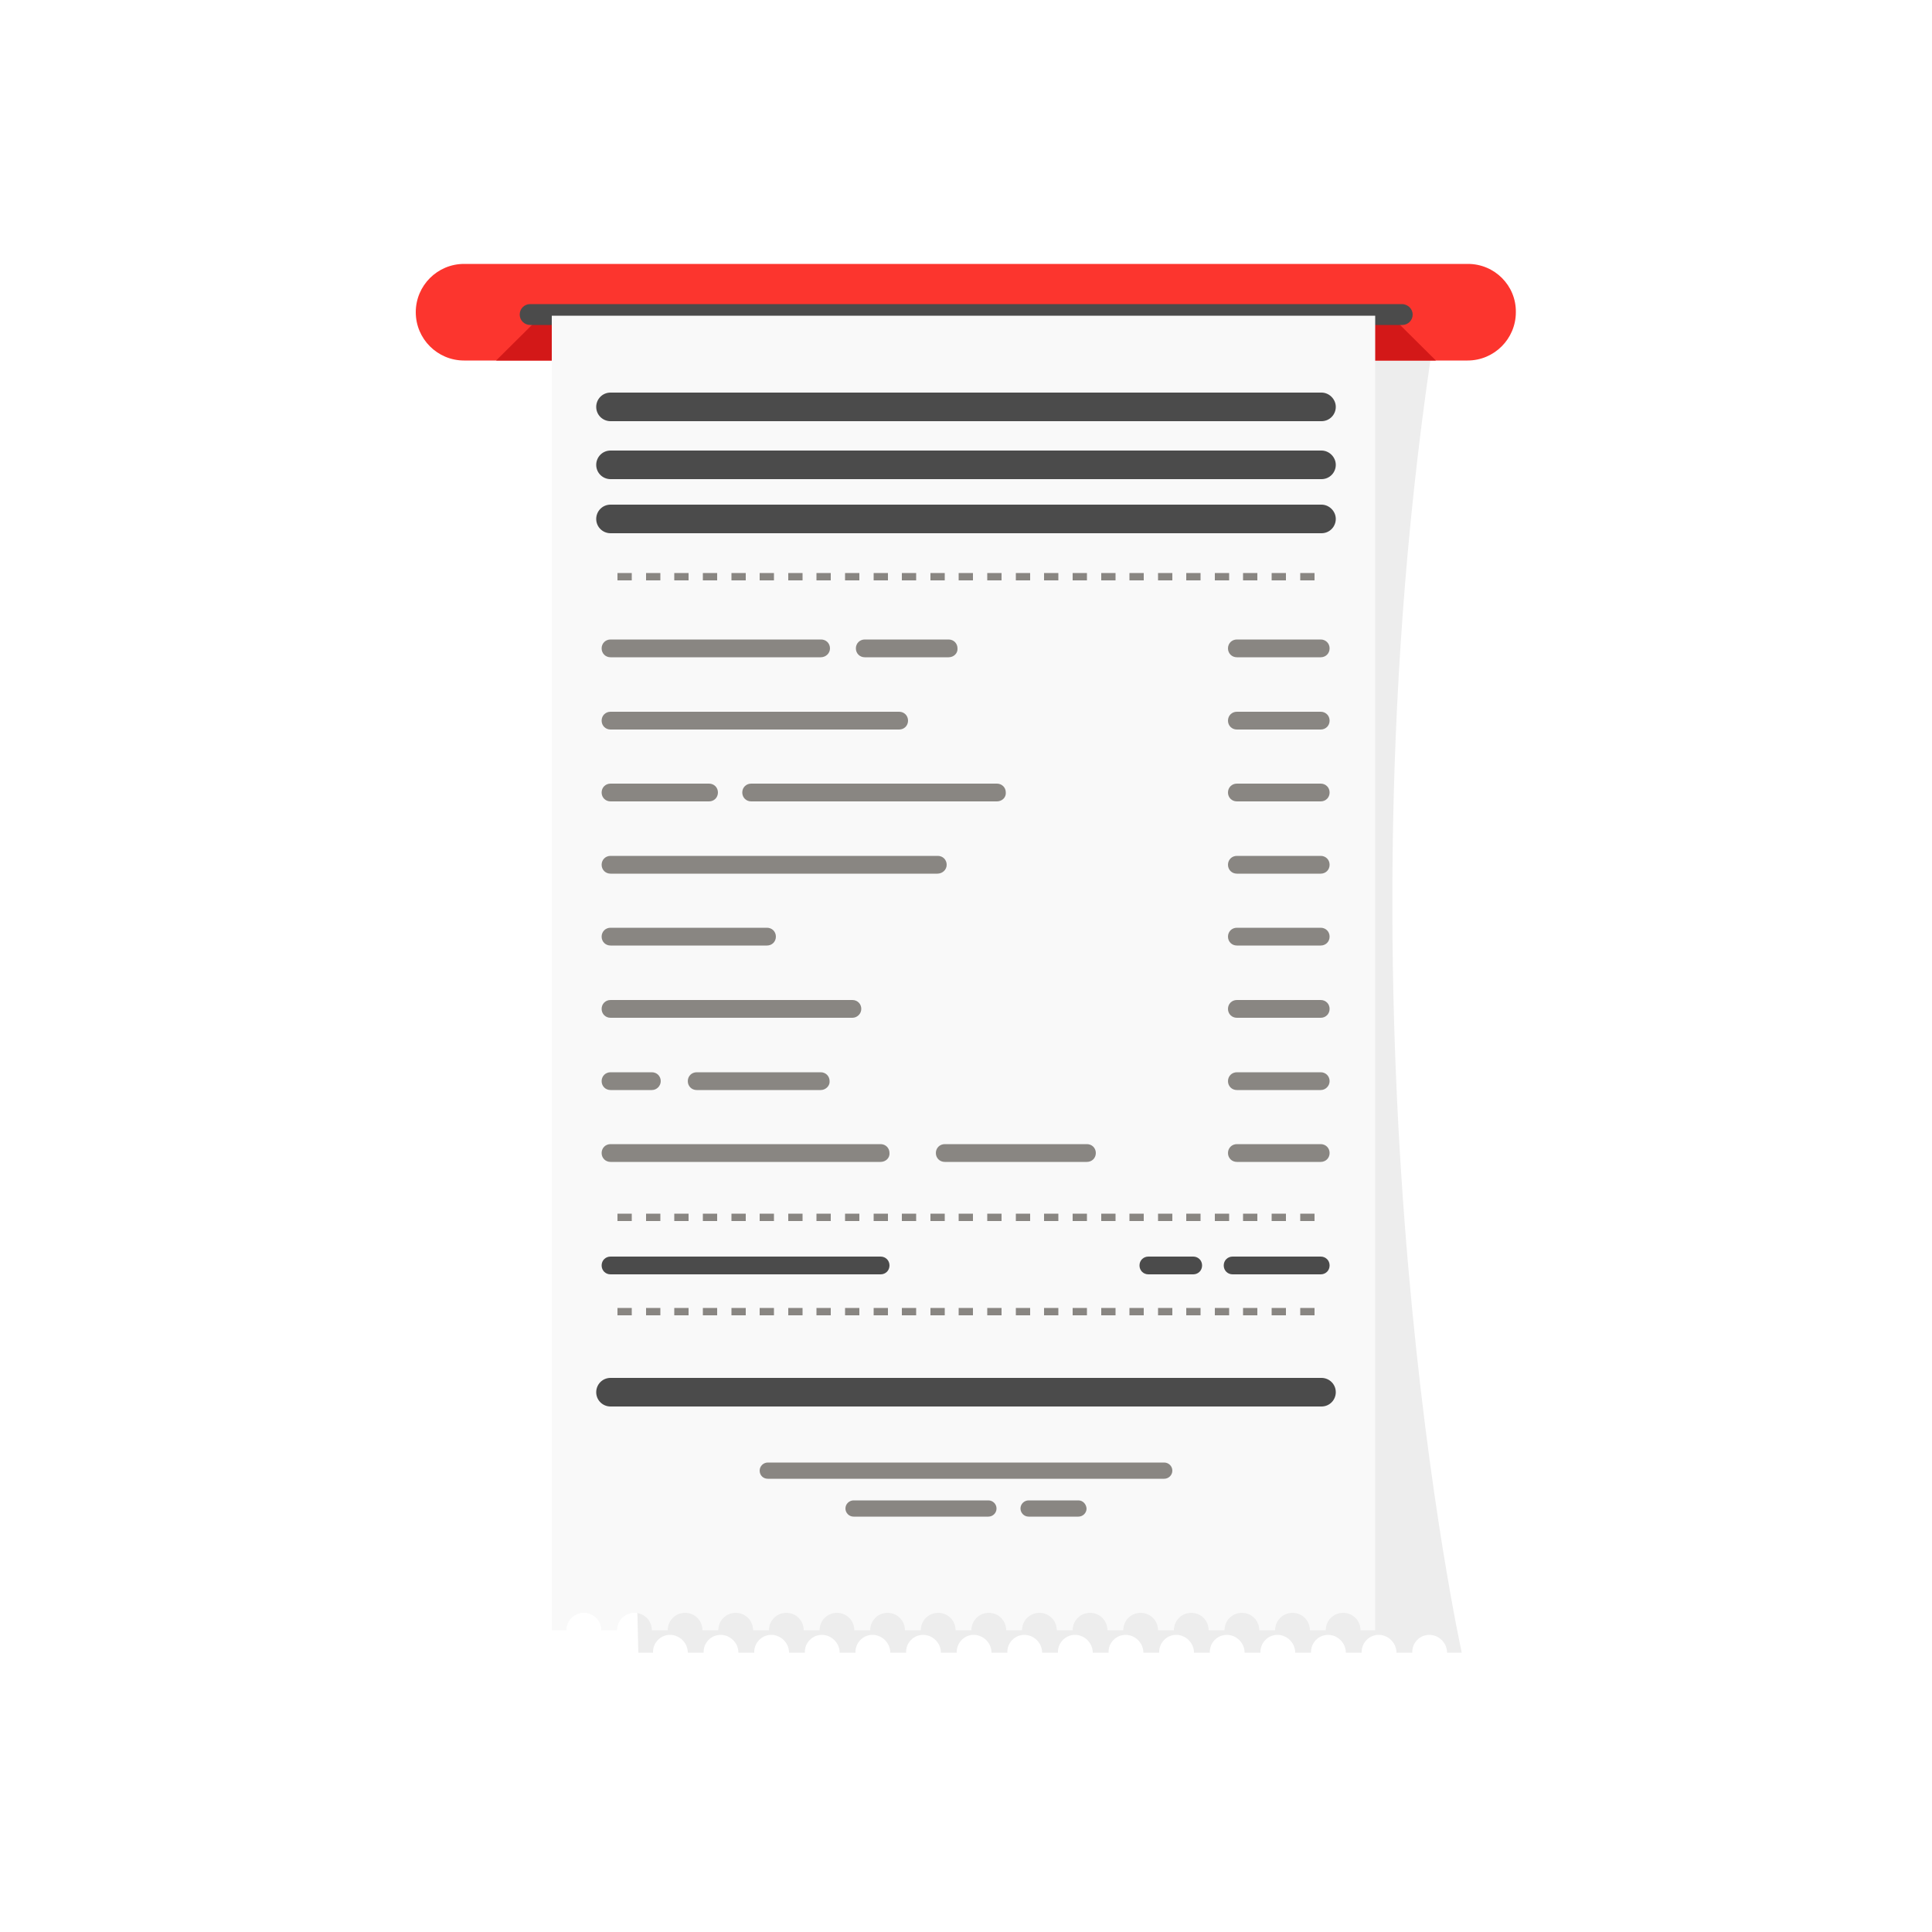
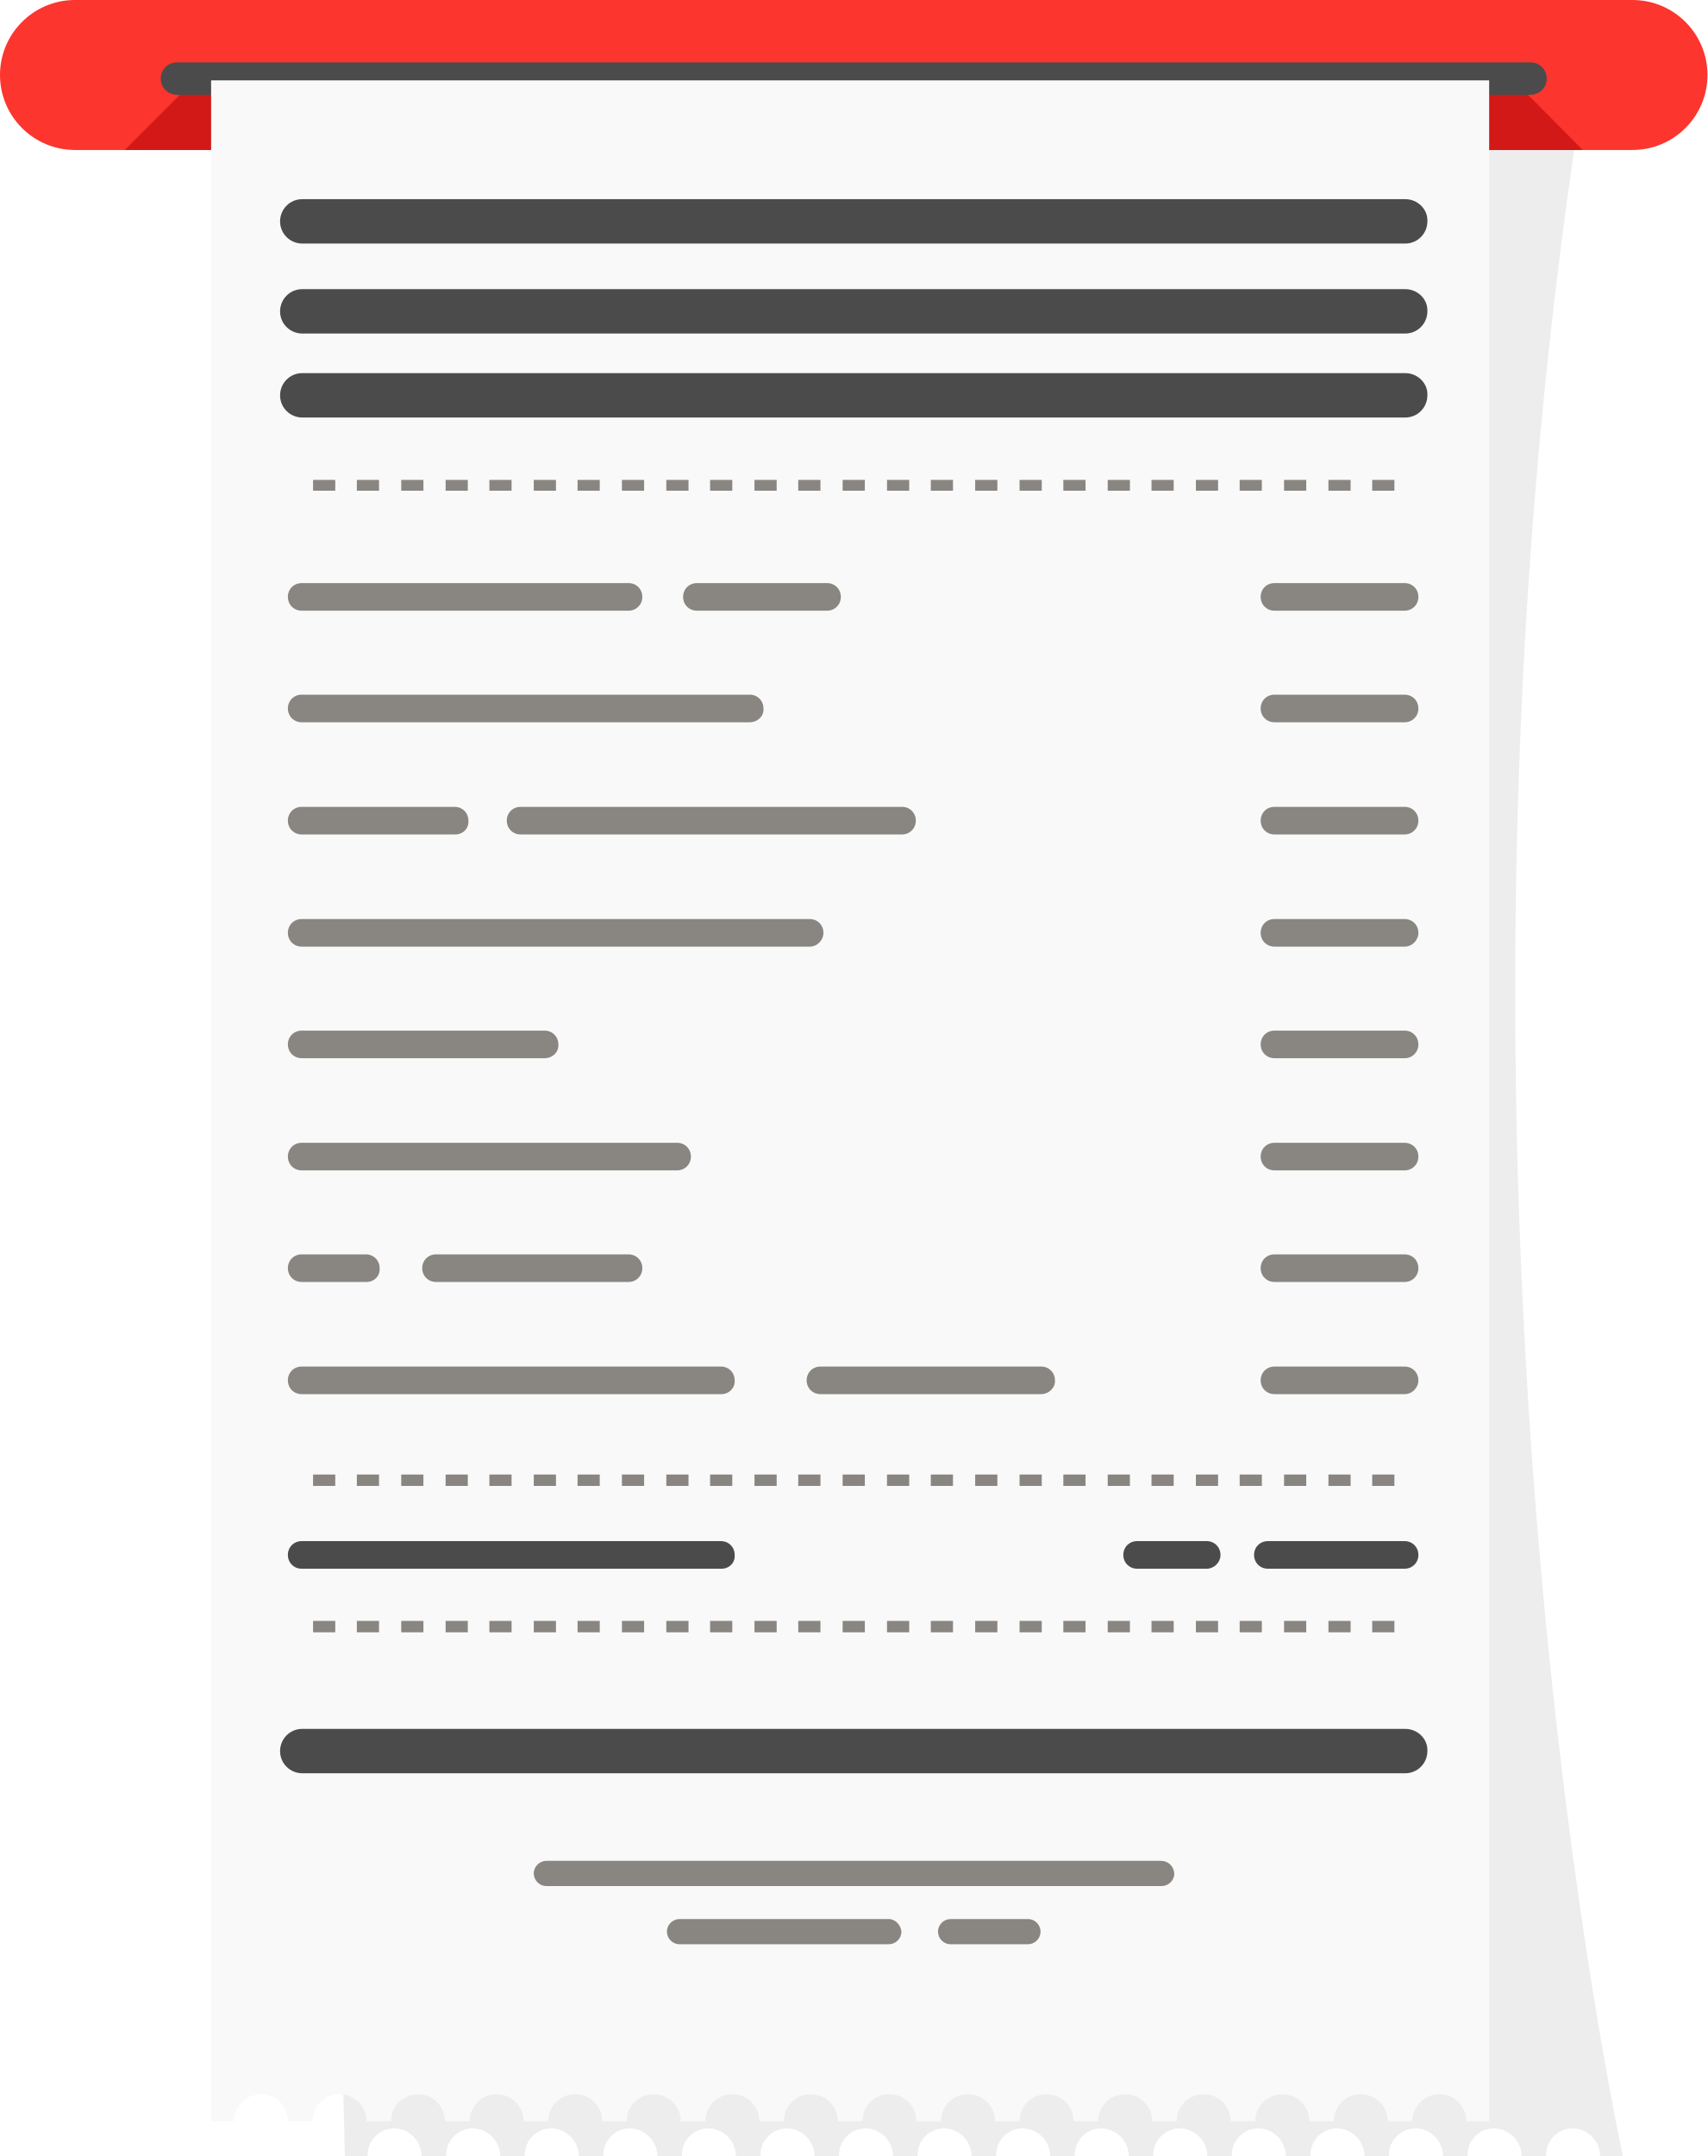
- <svg xmlns="http://www.w3.org/2000/svg" version="1.1" id="OBJECTS" x="0px" y="0px" viewBox="0 0 500 500" style="enable-background:new 0 0 500 500;" xml:space="preserve">
+ <svg xmlns="http://www.w3.org/2000/svg" version="1.1" id="OBJECTS" x="0px" y="0px" viewBox="0 0 284.7 359.4" style="enable-background:new 0 0 284.7 359.4;" xml:space="preserve" width="270">
  <style type="text/css">
	.st0{fill:#EDEDED;}
	.st1{fill:#FC352E;}
	.st2{fill:#D31818;}
	.st3{fill:#4B4B4B;}
	.st4{fill:#F9F9F9;}
	.st5{fill:#898682;}
</style>
  <g>
-     <path class="st0" d="M156.9,81.7l8.3,346h3.8c-0.1-2.5,1.9-4.6,4.4-4.6c2.5,0,4.6,2.1,4.6,4.6h4.1c-0.1-2.5,1.9-4.6,4.4-4.6   c2.5,0,4.6,2.1,4.6,4.6h4.1c-0.1-2.5,1.9-4.6,4.4-4.6c2.5,0,4.6,2.1,4.6,4.6h4.1c-0.1-2.5,1.9-4.6,4.4-4.6c2.5,0,4.6,2.1,4.6,4.6   h4.1c-0.1-2.5,1.9-4.6,4.4-4.6c2.5,0,4.6,2.1,4.6,4.6h4.1c-0.1-2.5,1.9-4.6,4.4-4.6s4.6,2.1,4.6,4.6h4.1c-0.1-2.5,1.9-4.6,4.4-4.6   c2.5,0,4.6,2.1,4.6,4.6h4.1c-0.1-2.5,1.9-4.6,4.4-4.6c2.5,0,4.6,2.1,4.6,4.6h4.1c-0.1-2.5,1.9-4.6,4.4-4.6c2.5,0,4.6,2.1,4.6,4.6   h4.1c-0.1-2.5,1.9-4.6,4.4-4.6c2.5,0,4.6,2.1,4.6,4.6h4.1c-0.1-2.5,1.9-4.6,4.4-4.6c2.5,0,4.6,2.1,4.6,4.6h4.1   c-0.1-2.5,1.9-4.6,4.4-4.6c2.5,0,4.6,2.1,4.6,4.6h4.1c-0.1-2.5,1.9-4.6,4.4-4.6c2.5,0,4.6,2.1,4.6,4.6h4.1   c-0.1-2.5,1.9-4.6,4.4-4.6c2.5,0,4.6,2.1,4.6,4.6h4.1c-0.1-2.5,1.9-4.6,4.4-4.6c2.5,0,4.6,2.1,4.6,4.6h4.1   c-0.1-2.5,1.9-4.6,4.4-4.6c2.5,0,4.6,2.1,4.6,4.6h3.8c0,0-34.3-155.6-8.1-334.6L156.9,81.7z" />
+     <path class="st0" d="M49.2,13.4l8.3,346h3.8c-0.1-2.5,1.9-4.6,4.4-4.6c2.5,0,4.6,2.1,4.6,4.6h4.1c-0.1-2.5,1.9-4.6,4.4-4.6   c2.5,0,4.6,2.1,4.6,4.6h4.1c-0.1-2.5,1.9-4.6,4.4-4.6s4.6,2.1,4.6,4.6h4.1c-0.1-2.5,1.9-4.6,4.4-4.6c2.5,0,4.6,2.1,4.6,4.6h4.1   c-0.1-2.5,1.9-4.6,4.4-4.6c2.5,0,4.6,2.1,4.6,4.6h4.1c-0.1-2.5,1.9-4.6,4.4-4.6s4.6,2.1,4.6,4.6h4.1c-0.1-2.5,1.9-4.6,4.4-4.6   c2.5,0,4.6,2.1,4.6,4.6h4.1c-0.1-2.5,1.9-4.6,4.4-4.6c2.5,0,4.6,2.1,4.6,4.6h4.1c-0.1-2.5,1.9-4.6,4.4-4.6c2.5,0,4.6,2.1,4.6,4.6   h4.1c-0.1-2.5,1.9-4.6,4.4-4.6s4.6,2.1,4.6,4.6h4.1c-0.1-2.5,1.9-4.6,4.4-4.6s4.6,2.1,4.6,4.6h4.1c-0.1-2.5,1.9-4.6,4.4-4.6   c2.5,0,4.6,2.1,4.6,4.6h4.1c-0.1-2.5,1.9-4.6,4.4-4.6s4.6,2.1,4.6,4.6h4.1c-0.1-2.5,1.9-4.6,4.4-4.6c2.5,0,4.6,2.1,4.6,4.6h4.1   c-0.1-2.5,1.9-4.6,4.4-4.6c2.5,0,4.6,2.1,4.6,4.6h4.1c-0.1-2.5,1.9-4.6,4.4-4.6c2.5,0,4.6,2.1,4.6,4.6h3.8   c0,0-34.3-155.6-8.1-334.6L49.2,13.4z" />
    <g>
-       <path class="st1" d="M379.9,68.3H120.1c-6.9,0-12.5,5.6-12.5,12.5v0c0,6.9,5.6,12.5,12.5,12.5h259.7c6.9,0,12.5-5.6,12.5-12.5v0    C392.4,73.9,386.8,68.3,379.9,68.3z" />
-       <polygon class="st2" points="357.2,79 349.3,93.3 371.6,93.3   " />
-       <polygon class="st2" points="142.8,79 150.7,93.3 128.4,93.3   " />
+       <path class="st1" d="M272.2,0H12.5C5.6,0,0,5.6,0,12.5v0C0,19.4,5.6,25,12.5,25h259.7c6.9,0,12.5-5.6,12.5-12.5v0    C284.7,5.6,279.1,0,272.2,0z" />
+       <polygon class="st2" points="249.6,10.6 241.7,25 263.9,25   " />
+       <polygon class="st2" points="35.2,10.6 43.1,25 20.8,25   " />
    </g>
-     <path class="st3" d="M362.8,78.7H137.2c-1.5,0-2.7,1.2-2.7,2.7c0,1.5,1.2,2.7,2.7,2.7h225.7c1.5,0,2.7-1.2,2.7-2.7   C365.6,80,364.4,78.7,362.8,78.7z" />
+     <path class="st3" d="M255.2,10.4H29.5c-1.5,0-2.7,1.2-2.7,2.7c0,1.5,1.2,2.7,2.7,2.7h225.7c1.5,0,2.7-1.2,2.7-2.7   C257.9,11.6,256.7,10.4,255.2,10.4z" />
    <g>
-       <path class="st4" d="M142.8,81.7v340.2h3.8c0-2.5,2-4.5,4.5-4.5c2.5,0,4.5,2,4.5,4.5h4.1c0-2.5,2-4.5,4.5-4.5c2.5,0,4.5,2,4.5,4.5    h4.1c0-2.5,2-4.5,4.5-4.5c2.5,0,4.5,2,4.5,4.5h4.1c0-2.5,2-4.5,4.5-4.5c2.5,0,4.5,2,4.5,4.5h4.1c0-2.5,2-4.5,4.5-4.5    c2.5,0,4.5,2,4.5,4.5h4.1c0-2.5,2-4.5,4.5-4.5c2.5,0,4.5,2,4.5,4.5h4.1c0-2.5,2-4.5,4.5-4.5c2.5,0,4.5,2,4.5,4.5h4.1    c0-2.5,2-4.5,4.5-4.5c2.5,0,4.5,2,4.5,4.5h4.1c0-2.5,2-4.5,4.5-4.5c2.5,0,4.5,2,4.5,4.5h4.1c0-2.5,2-4.5,4.5-4.5    c2.5,0,4.5,2,4.5,4.5h4.1c0-2.5,2-4.5,4.5-4.5c2.5,0,4.5,2,4.5,4.5h4.1c0-2.5,2-4.5,4.5-4.5c2.5,0,4.5,2,4.5,4.5h4.1    c0-2.5,2-4.5,4.5-4.5c2.5,0,4.5,2,4.5,4.5h4.1c0-2.5,2-4.5,4.5-4.5c2.5,0,4.5,2,4.5,4.5h4.1c0-2.5,2-4.5,4.5-4.5    c2.5,0,4.5,2,4.5,4.5h4.1c0-2.5,2-4.5,4.5-4.5c2.5,0,4.5,2,4.5,4.5h3.8V81.7H142.8z" />
-       <path class="st3" d="M342,130.6H158c-2.1,0-3.7,1.7-3.7,3.7c0,2.1,1.7,3.7,3.7,3.7H342c2.1,0,3.7-1.7,3.7-3.7    C345.7,132.3,344,130.6,342,130.6z" />
-       <path class="st3" d="M342,356.6H158c-2.1,0-3.7,1.7-3.7,3.7c0,2.1,1.7,3.7,3.7,3.7H342c2.1,0,3.7-1.7,3.7-3.7    C345.7,358.2,344,356.6,342,356.6z" />
-       <path class="st5" d="M301.3,378.5H198.7c-1.1,0-2.1,0.9-2.1,2.1s0.9,2.1,2.1,2.1h102.6c1.1,0,2.1-0.9,2.1-2.1    S302.4,378.5,301.3,378.5z" />
+       <path class="st4" d="M35.2,13.4v340.2H39c0-2.5,2-4.5,4.5-4.5c2.5,0,4.5,2,4.5,4.5h4.1c0-2.5,2-4.5,4.5-4.5c2.5,0,4.5,2,4.5,4.5    h4.1c0-2.5,2-4.5,4.5-4.5c2.5,0,4.5,2,4.5,4.5h4.1c0-2.5,2-4.5,4.5-4.5c2.5,0,4.5,2,4.5,4.5h4.1c0-2.5,2-4.5,4.5-4.5    c2.5,0,4.5,2,4.5,4.5h4.1c0-2.5,2-4.5,4.5-4.5c2.5,0,4.5,2,4.5,4.5h4.1c0-2.5,2-4.5,4.5-4.5c2.5,0,4.5,2,4.5,4.5h4.1    c0-2.5,2-4.5,4.5-4.5c2.5,0,4.5,2,4.5,4.5h4.1c0-2.5,2-4.5,4.5-4.5c2.5,0,4.5,2,4.5,4.5h4.1c0-2.5,2-4.5,4.5-4.5    c2.5,0,4.5,2,4.5,4.5h4.1c0-2.5,2-4.5,4.5-4.5c2.5,0,4.5,2,4.5,4.5h4.1c0-2.5,2-4.5,4.5-4.5c2.5,0,4.5,2,4.5,4.5h4.1    c0-2.5,2-4.5,4.5-4.5c2.5,0,4.5,2,4.5,4.5h4.1c0-2.5,2-4.5,4.5-4.5c2.5,0,4.5,2,4.5,4.5h4.1c0-2.5,2-4.5,4.5-4.5    c2.5,0,4.5,2,4.5,4.5h4.1c0-2.5,2-4.5,4.5-4.5c2.5,0,4.5,2,4.5,4.5h3.8V13.4H35.2z" />
+       <path class="st3" d="M234.3,62.2H50.4c-2.1,0-3.7,1.7-3.7,3.7c0,2.1,1.7,3.7,3.7,3.7h183.9c2.1,0,3.7-1.7,3.7-3.7    C238.1,63.9,236.4,62.2,234.3,62.2z" />
+       <path class="st3" d="M234.3,288.2H50.4c-2.1,0-3.7,1.7-3.7,3.7c0,2.1,1.7,3.7,3.7,3.7h183.9c2.1,0,3.7-1.7,3.7-3.7    C238.1,289.9,236.4,288.2,234.3,288.2z" />
+       <path class="st5" d="M193.6,310.2H91.1c-1.1,0-2.1,0.9-2.1,2.1c0,1.1,0.9,2.1,2.1,2.1h102.6c1.1,0,2.1-0.9,2.1-2.1    C195.7,311.1,194.8,310.2,193.6,310.2z" />
      <g>
-         <path class="st5" d="M279.1,388.3h-12.9c-1.1,0-2.1,0.9-2.1,2.1c0,1.1,0.9,2.1,2.1,2.1h12.9c1.1,0,2.1-0.9,2.1-2.1     C281.1,389.2,280.2,388.3,279.1,388.3z" />
-         <path class="st5" d="M255.8,388.3h-34.9c-1.1,0-2.1,0.9-2.1,2.1c0,1.1,0.9,2.1,2.1,2.1h34.9c1.1,0,2.1-0.9,2.1-2.1     C257.9,389.2,256.9,388.3,255.8,388.3z" />
+         <path class="st5" d="M171.4,319.9h-12.9c-1.1,0-2.1,0.9-2.1,2.1c0,1.1,0.9,2.1,2.1,2.1h12.9c1.1,0,2.1-0.9,2.1-2.1     C173.5,320.9,172.6,319.9,171.4,319.9z" />
+         <path class="st5" d="M148.2,319.9h-34.9c-1.1,0-2.1,0.9-2.1,2.1c0,1.1,0.9,2.1,2.1,2.1h34.9c1.1,0,2.1-0.9,2.1-2.1     C150.2,320.9,149.3,319.9,148.2,319.9z" />
      </g>
      <g>
        <g>
-           <path class="st5" d="M340.2,150.2h-3.7v-1.9h3.7V150.2z M332.8,150.2h-3.7v-1.9h3.7V150.2z M325.4,150.2h-3.7v-1.9h3.7V150.2z       M318.1,150.2h-3.7v-1.9h3.7V150.2z M310.7,150.2H307v-1.9h3.7V150.2z M303.4,150.2h-3.7v-1.9h3.7V150.2z M296,150.2h-3.7v-1.9      h3.7V150.2z M288.6,150.2H285v-1.9h3.7V150.2z M281.3,150.2h-3.7v-1.9h3.7V150.2z M273.9,150.2h-3.7v-1.9h3.7V150.2z       M266.6,150.2h-3.7v-1.9h3.7V150.2z M259.2,150.2h-3.7v-1.9h3.7V150.2z M251.8,150.2h-3.7v-1.9h3.7V150.2z M244.5,150.2h-3.7      v-1.9h3.7V150.2z M237.1,150.2h-3.7v-1.9h3.7V150.2z M229.8,150.2h-3.7v-1.9h3.7V150.2z M222.4,150.2h-3.7v-1.9h3.7V150.2z       M215,150.2h-3.7v-1.9h3.7V150.2z M207.7,150.2H204v-1.9h3.7V150.2z M200.3,150.2h-3.7v-1.9h3.7V150.2z M193,150.2h-3.7v-1.9      h3.7V150.2z M185.6,150.2h-3.7v-1.9h3.7V150.2z M178.2,150.2h-3.7v-1.9h3.7V150.2z M170.9,150.2h-3.7v-1.9h3.7V150.2z       M163.5,150.2h-3.7v-1.9h3.7V150.2z" />
+           <path class="st5" d="M232.5,81.8h-3.7V80h3.7V81.8z M225.2,81.8h-3.7V80h3.7V81.8z M217.8,81.8h-3.7V80h3.7V81.8z M210.4,81.8      h-3.7V80h3.7V81.8z M203.1,81.8h-3.7V80h3.7V81.8z M195.7,81.8H192V80h3.7V81.8z M188.4,81.8h-3.7V80h3.7V81.8z M181,81.8h-3.7      V80h3.7V81.8z M173.6,81.8H170V80h3.7V81.8z M166.3,81.8h-3.7V80h3.7V81.8z M158.9,81.8h-3.7V80h3.7V81.8z M151.6,81.8h-3.7V80      h3.7V81.8z M144.2,81.8h-3.7V80h3.7V81.8z M136.8,81.8h-3.7V80h3.7V81.8z M129.5,81.8h-3.7V80h3.7V81.8z M122.1,81.8h-3.7V80      h3.7V81.8z M114.8,81.8h-3.7V80h3.7V81.8z M107.4,81.8h-3.7V80h3.7V81.8z M100,81.8h-3.7V80h3.7V81.8z M92.7,81.8H89V80h3.7      V81.8z M85.3,81.8h-3.7V80h3.7V81.8z M78,81.8h-3.7V80H78V81.8z M70.6,81.8h-3.7V80h3.7V81.8z M63.2,81.8h-3.7V80h3.7V81.8z       M55.9,81.8h-3.7V80h3.7V81.8z" />
        </g>
      </g>
      <g>
        <g>
-           <path class="st5" d="M340.2,316h-3.7v-1.9h3.7V316z M332.8,316h-3.7v-1.9h3.7V316z M325.4,316h-3.7v-1.9h3.7V316z M318.1,316      h-3.7v-1.9h3.7V316z M310.7,316H307v-1.9h3.7V316z M303.4,316h-3.7v-1.9h3.7V316z M296,316h-3.7v-1.9h3.7V316z M288.6,316H285      v-1.9h3.7V316z M281.3,316h-3.7v-1.9h3.7V316z M273.9,316h-3.7v-1.9h3.7V316z M266.6,316h-3.7v-1.9h3.7V316z M259.2,316h-3.7      v-1.9h3.7V316z M251.8,316h-3.7v-1.9h3.7V316z M244.5,316h-3.7v-1.9h3.7V316z M237.1,316h-3.7v-1.9h3.7V316z M229.8,316h-3.7      v-1.9h3.7V316z M222.4,316h-3.7v-1.9h3.7V316z M215,316h-3.7v-1.9h3.7V316z M207.7,316H204v-1.9h3.7V316z M200.3,316h-3.7v-1.9      h3.7V316z M193,316h-3.7v-1.9h3.7V316z M185.6,316h-3.7v-1.9h3.7V316z M178.2,316h-3.7v-1.9h3.7V316z M170.9,316h-3.7v-1.9h3.7      V316z M163.5,316h-3.7v-1.9h3.7V316z" />
+           <path class="st5" d="M232.5,247.7h-3.7v-1.9h3.7V247.7z M225.2,247.7h-3.7v-1.9h3.7V247.7z M217.8,247.7h-3.7v-1.9h3.7V247.7z       M210.4,247.7h-3.7v-1.9h3.7V247.7z M203.1,247.7h-3.7v-1.9h3.7V247.7z M195.7,247.7H192v-1.9h3.7V247.7z M188.4,247.7h-3.7      v-1.9h3.7V247.7z M181,247.7h-3.7v-1.9h3.7V247.7z M173.6,247.7H170v-1.9h3.7V247.7z M166.3,247.7h-3.7v-1.9h3.7V247.7z       M158.9,247.7h-3.7v-1.9h3.7V247.7z M151.6,247.7h-3.7v-1.9h3.7V247.7z M144.2,247.7h-3.7v-1.9h3.7V247.7z M136.8,247.7h-3.7      v-1.9h3.7V247.7z M129.5,247.7h-3.7v-1.9h3.7V247.7z M122.1,247.7h-3.7v-1.9h3.7V247.7z M114.8,247.7h-3.7v-1.9h3.7V247.7z       M107.4,247.7h-3.7v-1.9h3.7V247.7z M100,247.7h-3.7v-1.9h3.7V247.7z M92.7,247.7H89v-1.9h3.7V247.7z M85.3,247.7h-3.7v-1.9h3.7      V247.7z M78,247.7h-3.7v-1.9H78V247.7z M70.6,247.7h-3.7v-1.9h3.7V247.7z M63.2,247.7h-3.7v-1.9h3.7V247.7z M55.9,247.7h-3.7      v-1.9h3.7V247.7z" />
        </g>
      </g>
      <g>
        <g>
-           <path class="st5" d="M340.2,340.4h-3.7v-1.9h3.7V340.4z M332.8,340.4h-3.7v-1.9h3.7V340.4z M325.4,340.4h-3.7v-1.9h3.7V340.4z       M318.1,340.4h-3.7v-1.9h3.7V340.4z M310.7,340.4H307v-1.9h3.7V340.4z M303.4,340.4h-3.7v-1.9h3.7V340.4z M296,340.4h-3.7v-1.9      h3.7V340.4z M288.6,340.4H285v-1.9h3.7V340.4z M281.3,340.4h-3.7v-1.9h3.7V340.4z M273.9,340.4h-3.7v-1.9h3.7V340.4z       M266.6,340.4h-3.7v-1.9h3.7V340.4z M259.2,340.4h-3.7v-1.9h3.7V340.4z M251.8,340.4h-3.7v-1.9h3.7V340.4z M244.5,340.4h-3.7      v-1.9h3.7V340.4z M237.1,340.4h-3.7v-1.9h3.7V340.4z M229.8,340.4h-3.7v-1.9h3.7V340.4z M222.4,340.4h-3.7v-1.9h3.7V340.4z       M215,340.4h-3.7v-1.9h3.7V340.4z M207.7,340.4H204v-1.9h3.7V340.4z M200.3,340.4h-3.7v-1.9h3.7V340.4z M193,340.4h-3.7v-1.9      h3.7V340.4z M185.6,340.4h-3.7v-1.9h3.7V340.4z M178.2,340.4h-3.7v-1.9h3.7V340.4z M170.9,340.4h-3.7v-1.9h3.7V340.4z       M163.5,340.4h-3.7v-1.9h3.7V340.4z" />
+           <path class="st5" d="M232.5,272.1h-3.7v-1.9h3.7V272.1z M225.2,272.1h-3.7v-1.9h3.7V272.1z M217.8,272.1h-3.7v-1.9h3.7V272.1z       M210.4,272.1h-3.7v-1.9h3.7V272.1z M203.1,272.1h-3.7v-1.9h3.7V272.1z M195.7,272.1H192v-1.9h3.7V272.1z M188.4,272.1h-3.7      v-1.9h3.7V272.1z M181,272.1h-3.7v-1.9h3.7V272.1z M173.6,272.1H170v-1.9h3.7V272.1z M166.3,272.1h-3.7v-1.9h3.7V272.1z       M158.9,272.1h-3.7v-1.9h3.7V272.1z M151.6,272.1h-3.7v-1.9h3.7V272.1z M144.2,272.1h-3.7v-1.9h3.7V272.1z M136.8,272.1h-3.7      v-1.9h3.7V272.1z M129.5,272.1h-3.7v-1.9h3.7V272.1z M122.1,272.1h-3.7v-1.9h3.7V272.1z M114.8,272.1h-3.7v-1.9h3.7V272.1z       M107.4,272.1h-3.7v-1.9h3.7V272.1z M100,272.1h-3.7v-1.9h3.7V272.1z M92.7,272.1H89v-1.9h3.7V272.1z M85.3,272.1h-3.7v-1.9h3.7      V272.1z M78,272.1h-3.7v-1.9H78V272.1z M70.6,272.1h-3.7v-1.9h3.7V272.1z M63.2,272.1h-3.7v-1.9h3.7V272.1z M55.9,272.1h-3.7      v-1.9h3.7V272.1z" />
        </g>
      </g>
      <g>
        <g>
-           <path class="st5" d="M245.5,170.1h-21.7c-1.3,0-2.3-1-2.3-2.3c0-1.3,1-2.3,2.3-2.3h21.7c1.3,0,2.3,1,2.3,2.3      C247.9,169.1,246.8,170.1,245.5,170.1z" />
+           <path class="st5" d="M137.9,101.8h-21.7c-1.3,0-2.3-1-2.3-2.3c0-1.3,1-2.3,2.3-2.3h21.7c1.3,0,2.3,1,2.3,2.3      C140.2,100.8,139.2,101.8,137.9,101.8z" />
        </g>
        <g>
-           <path class="st5" d="M341.8,170.1h-21.7c-1.3,0-2.3-1-2.3-2.3c0-1.3,1-2.3,2.3-2.3h21.7c1.3,0,2.3,1,2.3,2.3      C344.1,169.1,343.1,170.1,341.8,170.1z" />
+           <path class="st5" d="M234.2,101.8h-21.7c-1.3,0-2.3-1-2.3-2.3c0-1.3,1-2.3,2.3-2.3h21.7c1.3,0,2.3,1,2.3,2.3      C236.5,100.8,235.5,101.8,234.2,101.8z" />
        </g>
        <g>
-           <path class="st5" d="M212.4,170.1H158c-1.3,0-2.3-1-2.3-2.3c0-1.3,1-2.3,2.3-2.3h54.5c1.3,0,2.3,1,2.3,2.3      C214.8,169.1,213.7,170.1,212.4,170.1z" />
+           <path class="st5" d="M104.8,101.8H50.3c-1.3,0-2.3-1-2.3-2.3c0-1.3,1-2.3,2.3-2.3h54.5c1.3,0,2.3,1,2.3,2.3      C107.1,100.8,106.1,101.8,104.8,101.8z" />
        </g>
        <g>
-           <path class="st5" d="M341.8,188.8h-21.7c-1.3,0-2.3-1-2.3-2.3c0-1.3,1-2.3,2.3-2.3h21.7c1.3,0,2.3,1,2.3,2.3      C344.1,187.8,343.1,188.8,341.8,188.8z" />
+           <path class="st5" d="M234.2,120.4h-21.7c-1.3,0-2.3-1-2.3-2.3c0-1.3,1-2.3,2.3-2.3h21.7c1.3,0,2.3,1,2.3,2.3      C236.5,119.4,235.5,120.4,234.2,120.4z" />
        </g>
        <g>
-           <path class="st5" d="M232.7,188.8H158c-1.3,0-2.3-1-2.3-2.3c0-1.3,1-2.3,2.3-2.3h74.7c1.3,0,2.3,1,2.3,2.3      C235,187.8,234,188.8,232.7,188.8z" />
+           <path class="st5" d="M125,120.4H50.3c-1.3,0-2.3-1-2.3-2.3c0-1.3,1-2.3,2.3-2.3H125c1.3,0,2.3,1,2.3,2.3      C127.4,119.4,126.3,120.4,125,120.4z" />
        </g>
        <g>
-           <path class="st5" d="M341.8,207.4h-21.7c-1.3,0-2.3-1-2.3-2.3c0-1.3,1-2.3,2.3-2.3h21.7c1.3,0,2.3,1,2.3,2.3      C344.1,206.4,343.1,207.4,341.8,207.4z" />
+           <path class="st5" d="M234.2,139.1h-21.7c-1.3,0-2.3-1-2.3-2.3c0-1.3,1-2.3,2.3-2.3h21.7c1.3,0,2.3,1,2.3,2.3      C236.5,138.1,235.5,139.1,234.2,139.1z" />
        </g>
        <g>
-           <path class="st5" d="M258,207.4h-63.6c-1.3,0-2.3-1-2.3-2.3c0-1.3,1-2.3,2.3-2.3H258c1.3,0,2.3,1,2.3,2.3      C260.4,206.4,259.3,207.4,258,207.4z" />
+           <path class="st5" d="M150.4,139.1H86.8c-1.3,0-2.3-1-2.3-2.3c0-1.3,1-2.3,2.3-2.3h63.6c1.3,0,2.3,1,2.3,2.3      C152.7,138.1,151.7,139.1,150.4,139.1z" />
        </g>
        <g>
-           <path class="st5" d="M183.5,207.4H158c-1.3,0-2.3-1-2.3-2.3c0-1.3,1-2.3,2.3-2.3h25.5c1.3,0,2.3,1,2.3,2.3      C185.8,206.4,184.8,207.4,183.5,207.4z" />
+           <path class="st5" d="M75.9,139.1H50.3c-1.3,0-2.3-1-2.3-2.3c0-1.3,1-2.3,2.3-2.3h25.5c1.3,0,2.3,1,2.3,2.3      C78.2,138.1,77.2,139.1,75.9,139.1z" />
        </g>
        <g>
-           <path class="st5" d="M341.8,226.1h-21.7c-1.3,0-2.3-1-2.3-2.3c0-1.3,1-2.3,2.3-2.3h21.7c1.3,0,2.3,1,2.3,2.3      C344.1,225.1,343.1,226.1,341.8,226.1z" />
+           <path class="st5" d="M234.2,157.8h-21.7c-1.3,0-2.3-1-2.3-2.3c0-1.3,1-2.3,2.3-2.3h21.7c1.3,0,2.3,1,2.3,2.3      C236.5,156.7,235.5,157.8,234.2,157.8z" />
        </g>
        <g>
-           <path class="st5" d="M242.6,226.1H158c-1.3,0-2.3-1-2.3-2.3c0-1.3,1-2.3,2.3-2.3h84.7c1.3,0,2.3,1,2.3,2.3      C245,225.1,243.9,226.1,242.6,226.1z" />
+           <path class="st5" d="M135,157.8H50.3c-1.3,0-2.3-1-2.3-2.3c0-1.3,1-2.3,2.3-2.3H135c1.3,0,2.3,1,2.3,2.3      C137.3,156.7,136.3,157.8,135,157.8z" />
        </g>
        <g>
-           <path class="st5" d="M341.8,244.7h-21.7c-1.3,0-2.3-1-2.3-2.3s1-2.3,2.3-2.3h21.7c1.3,0,2.3,1,2.3,2.3S343.1,244.7,341.8,244.7z      " />
+           <path class="st5" d="M234.2,176.4h-21.7c-1.3,0-2.3-1-2.3-2.3c0-1.3,1-2.3,2.3-2.3h21.7c1.3,0,2.3,1,2.3,2.3      C236.5,175.4,235.5,176.4,234.2,176.4z" />
        </g>
        <g>
-           <path class="st5" d="M198.5,244.7H158c-1.3,0-2.3-1-2.3-2.3s1-2.3,2.3-2.3h40.5c1.3,0,2.3,1,2.3,2.3S199.8,244.7,198.5,244.7z" />
+           <path class="st5" d="M90.8,176.4H50.3c-1.3,0-2.3-1-2.3-2.3c0-1.3,1-2.3,2.3-2.3h40.5c1.3,0,2.3,1,2.3,2.3      C93.2,175.4,92.1,176.4,90.8,176.4z" />
        </g>
        <g>
-           <path class="st5" d="M341.8,263.4h-21.7c-1.3,0-2.3-1-2.3-2.3c0-1.3,1-2.3,2.3-2.3h21.7c1.3,0,2.3,1,2.3,2.3      C344.1,262.4,343.1,263.4,341.8,263.4z" />
+           <path class="st5" d="M234.2,195.1h-21.7c-1.3,0-2.3-1-2.3-2.3s1-2.3,2.3-2.3h21.7c1.3,0,2.3,1,2.3,2.3S235.5,195.1,234.2,195.1z      " />
        </g>
        <g>
-           <path class="st5" d="M220.6,263.4H158c-1.3,0-2.3-1-2.3-2.3c0-1.3,1-2.3,2.3-2.3h62.6c1.3,0,2.3,1,2.3,2.3      C222.9,262.4,221.8,263.4,220.6,263.4z" />
+           <path class="st5" d="M112.9,195.1H50.3c-1.3,0-2.3-1-2.3-2.3s1-2.3,2.3-2.3h62.6c1.3,0,2.3,1,2.3,2.3S114.2,195.1,112.9,195.1z" />
        </g>
        <g>
-           <path class="st5" d="M341.8,282.1h-21.7c-1.3,0-2.3-1-2.3-2.3c0-1.3,1-2.3,2.3-2.3h21.7c1.3,0,2.3,1,2.3,2.3      C344.1,281,343.1,282.1,341.8,282.1z" />
+           <path class="st5" d="M234.2,213.7h-21.7c-1.3,0-2.3-1-2.3-2.3c0-1.3,1-2.3,2.3-2.3h21.7c1.3,0,2.3,1,2.3,2.3      C236.5,212.7,235.5,213.7,234.2,213.7z" />
        </g>
        <g>
-           <path class="st5" d="M212.4,282.1h-32.1c-1.3,0-2.3-1-2.3-2.3c0-1.3,1-2.3,2.3-2.3h32.1c1.3,0,2.3,1,2.3,2.3      C214.8,281,213.7,282.1,212.4,282.1z" />
+           <path class="st5" d="M104.8,213.7H72.7c-1.3,0-2.3-1-2.3-2.3c0-1.3,1-2.3,2.3-2.3h32.1c1.3,0,2.3,1,2.3,2.3      C107.1,212.7,106.1,213.7,104.8,213.7z" />
        </g>
        <g>
-           <path class="st5" d="M168.7,282.1H158c-1.3,0-2.3-1-2.3-2.3c0-1.3,1-2.3,2.3-2.3h10.7c1.3,0,2.3,1,2.3,2.3      C171,281,170,282.1,168.7,282.1z" />
+           <path class="st5" d="M61.1,213.7H50.3c-1.3,0-2.3-1-2.3-2.3c0-1.3,1-2.3,2.3-2.3h10.7c1.3,0,2.3,1,2.3,2.3      C63.4,212.7,62.4,213.7,61.1,213.7z" />
        </g>
        <g>
-           <path class="st5" d="M341.8,300.7h-21.7c-1.3,0-2.3-1-2.3-2.3c0-1.3,1-2.3,2.3-2.3h21.7c1.3,0,2.3,1,2.3,2.3      C344.1,299.7,343.1,300.7,341.8,300.7z" />
+           <path class="st5" d="M234.2,232.4h-21.7c-1.3,0-2.3-1-2.3-2.3c0-1.3,1-2.3,2.3-2.3h21.7c1.3,0,2.3,1,2.3,2.3      C236.5,231.3,235.5,232.4,234.2,232.4z" />
        </g>
        <g>
-           <path class="st5" d="M281.3,300.7h-36.8c-1.3,0-2.3-1-2.3-2.3c0-1.3,1-2.3,2.3-2.3h36.8c1.3,0,2.3,1,2.3,2.3      C283.6,299.7,282.6,300.7,281.3,300.7z" />
+           <path class="st5" d="M173.6,232.4h-36.8c-1.3,0-2.3-1-2.3-2.3c0-1.3,1-2.3,2.3-2.3h36.8c1.3,0,2.3,1,2.3,2.3      C176,231.3,174.9,232.4,173.6,232.4z" />
        </g>
        <g>
-           <path class="st5" d="M227.9,300.7H158c-1.3,0-2.3-1-2.3-2.3c0-1.3,1-2.3,2.3-2.3h69.9c1.3,0,2.3,1,2.3,2.3      C230.3,299.7,229.2,300.7,227.9,300.7z" />
+           <path class="st5" d="M120.3,232.4H50.3c-1.3,0-2.3-1-2.3-2.3c0-1.3,1-2.3,2.3-2.3h69.9c1.3,0,2.3,1,2.3,2.3      C122.6,231.3,121.6,232.4,120.3,232.4z" />
        </g>
        <g>
          <g>
-             <path class="st3" d="M341.8,329.8H319c-1.3,0-2.3-1-2.3-2.3s1-2.3,2.3-2.3h22.8c1.3,0,2.3,1,2.3,2.3S343.1,329.8,341.8,329.8z" />
+             <path class="st3" d="M234.2,261.5h-22.8c-1.3,0-2.3-1-2.3-2.3c0-1.3,1-2.3,2.3-2.3h22.8c1.3,0,2.3,1,2.3,2.3       C236.5,260.5,235.5,261.5,234.2,261.5z" />
          </g>
        </g>
        <g>
          <g>
-             <path class="st3" d="M308.8,329.8h-11.6c-1.3,0-2.3-1-2.3-2.3s1-2.3,2.3-2.3h11.6c1.3,0,2.3,1,2.3,2.3S310.1,329.8,308.8,329.8       z" />
+             <path class="st3" d="M201.2,261.5h-11.6c-1.3,0-2.3-1-2.3-2.3c0-1.3,1-2.3,2.3-2.3h11.6c1.3,0,2.3,1,2.3,2.3       C203.5,260.5,202.4,261.5,201.2,261.5z" />
          </g>
        </g>
        <g>
          <g>
-             <path class="st3" d="M227.9,329.8H158c-1.3,0-2.3-1-2.3-2.3s1-2.3,2.3-2.3h69.9c1.3,0,2.3,1,2.3,2.3S229.2,329.8,227.9,329.8z" />
+             <path class="st3" d="M120.3,261.5H50.3c-1.3,0-2.3-1-2.3-2.3c0-1.3,1-2.3,2.3-2.3h69.9c1.3,0,2.3,1,2.3,2.3       C122.6,260.5,121.6,261.5,120.3,261.5z" />
          </g>
        </g>
      </g>
    </g>
  </g>
-   <path class="st3" d="M342,116.6H158c-2.1,0-3.7,1.7-3.7,3.7c0,2.1,1.7,3.7,3.7,3.7H342c2.1,0,3.7-1.7,3.7-3.7  C345.7,118.3,344,116.6,342,116.6z" />
-   <path class="st3" d="M342,101.6H158c-2.1,0-3.7,1.7-3.7,3.7c0,2.1,1.7,3.7,3.7,3.7H342c2.1,0,3.7-1.7,3.7-3.7  C345.7,103.3,344,101.6,342,101.6z" />
+   <path class="st3" d="M234.3,48.2H50.4c-2.1,0-3.7,1.7-3.7,3.7c0,2.1,1.7,3.7,3.7,3.7h183.9c2.1,0,3.7-1.7,3.7-3.7  C238.1,49.9,236.4,48.2,234.3,48.2z" />
+   <path class="st3" d="M234.3,33.2H50.4c-2.1,0-3.7,1.7-3.7,3.7c0,2.1,1.7,3.7,3.7,3.7h183.9c2.1,0,3.7-1.7,3.7-3.7  C238.1,34.9,236.4,33.2,234.3,33.2z" />
</svg>
